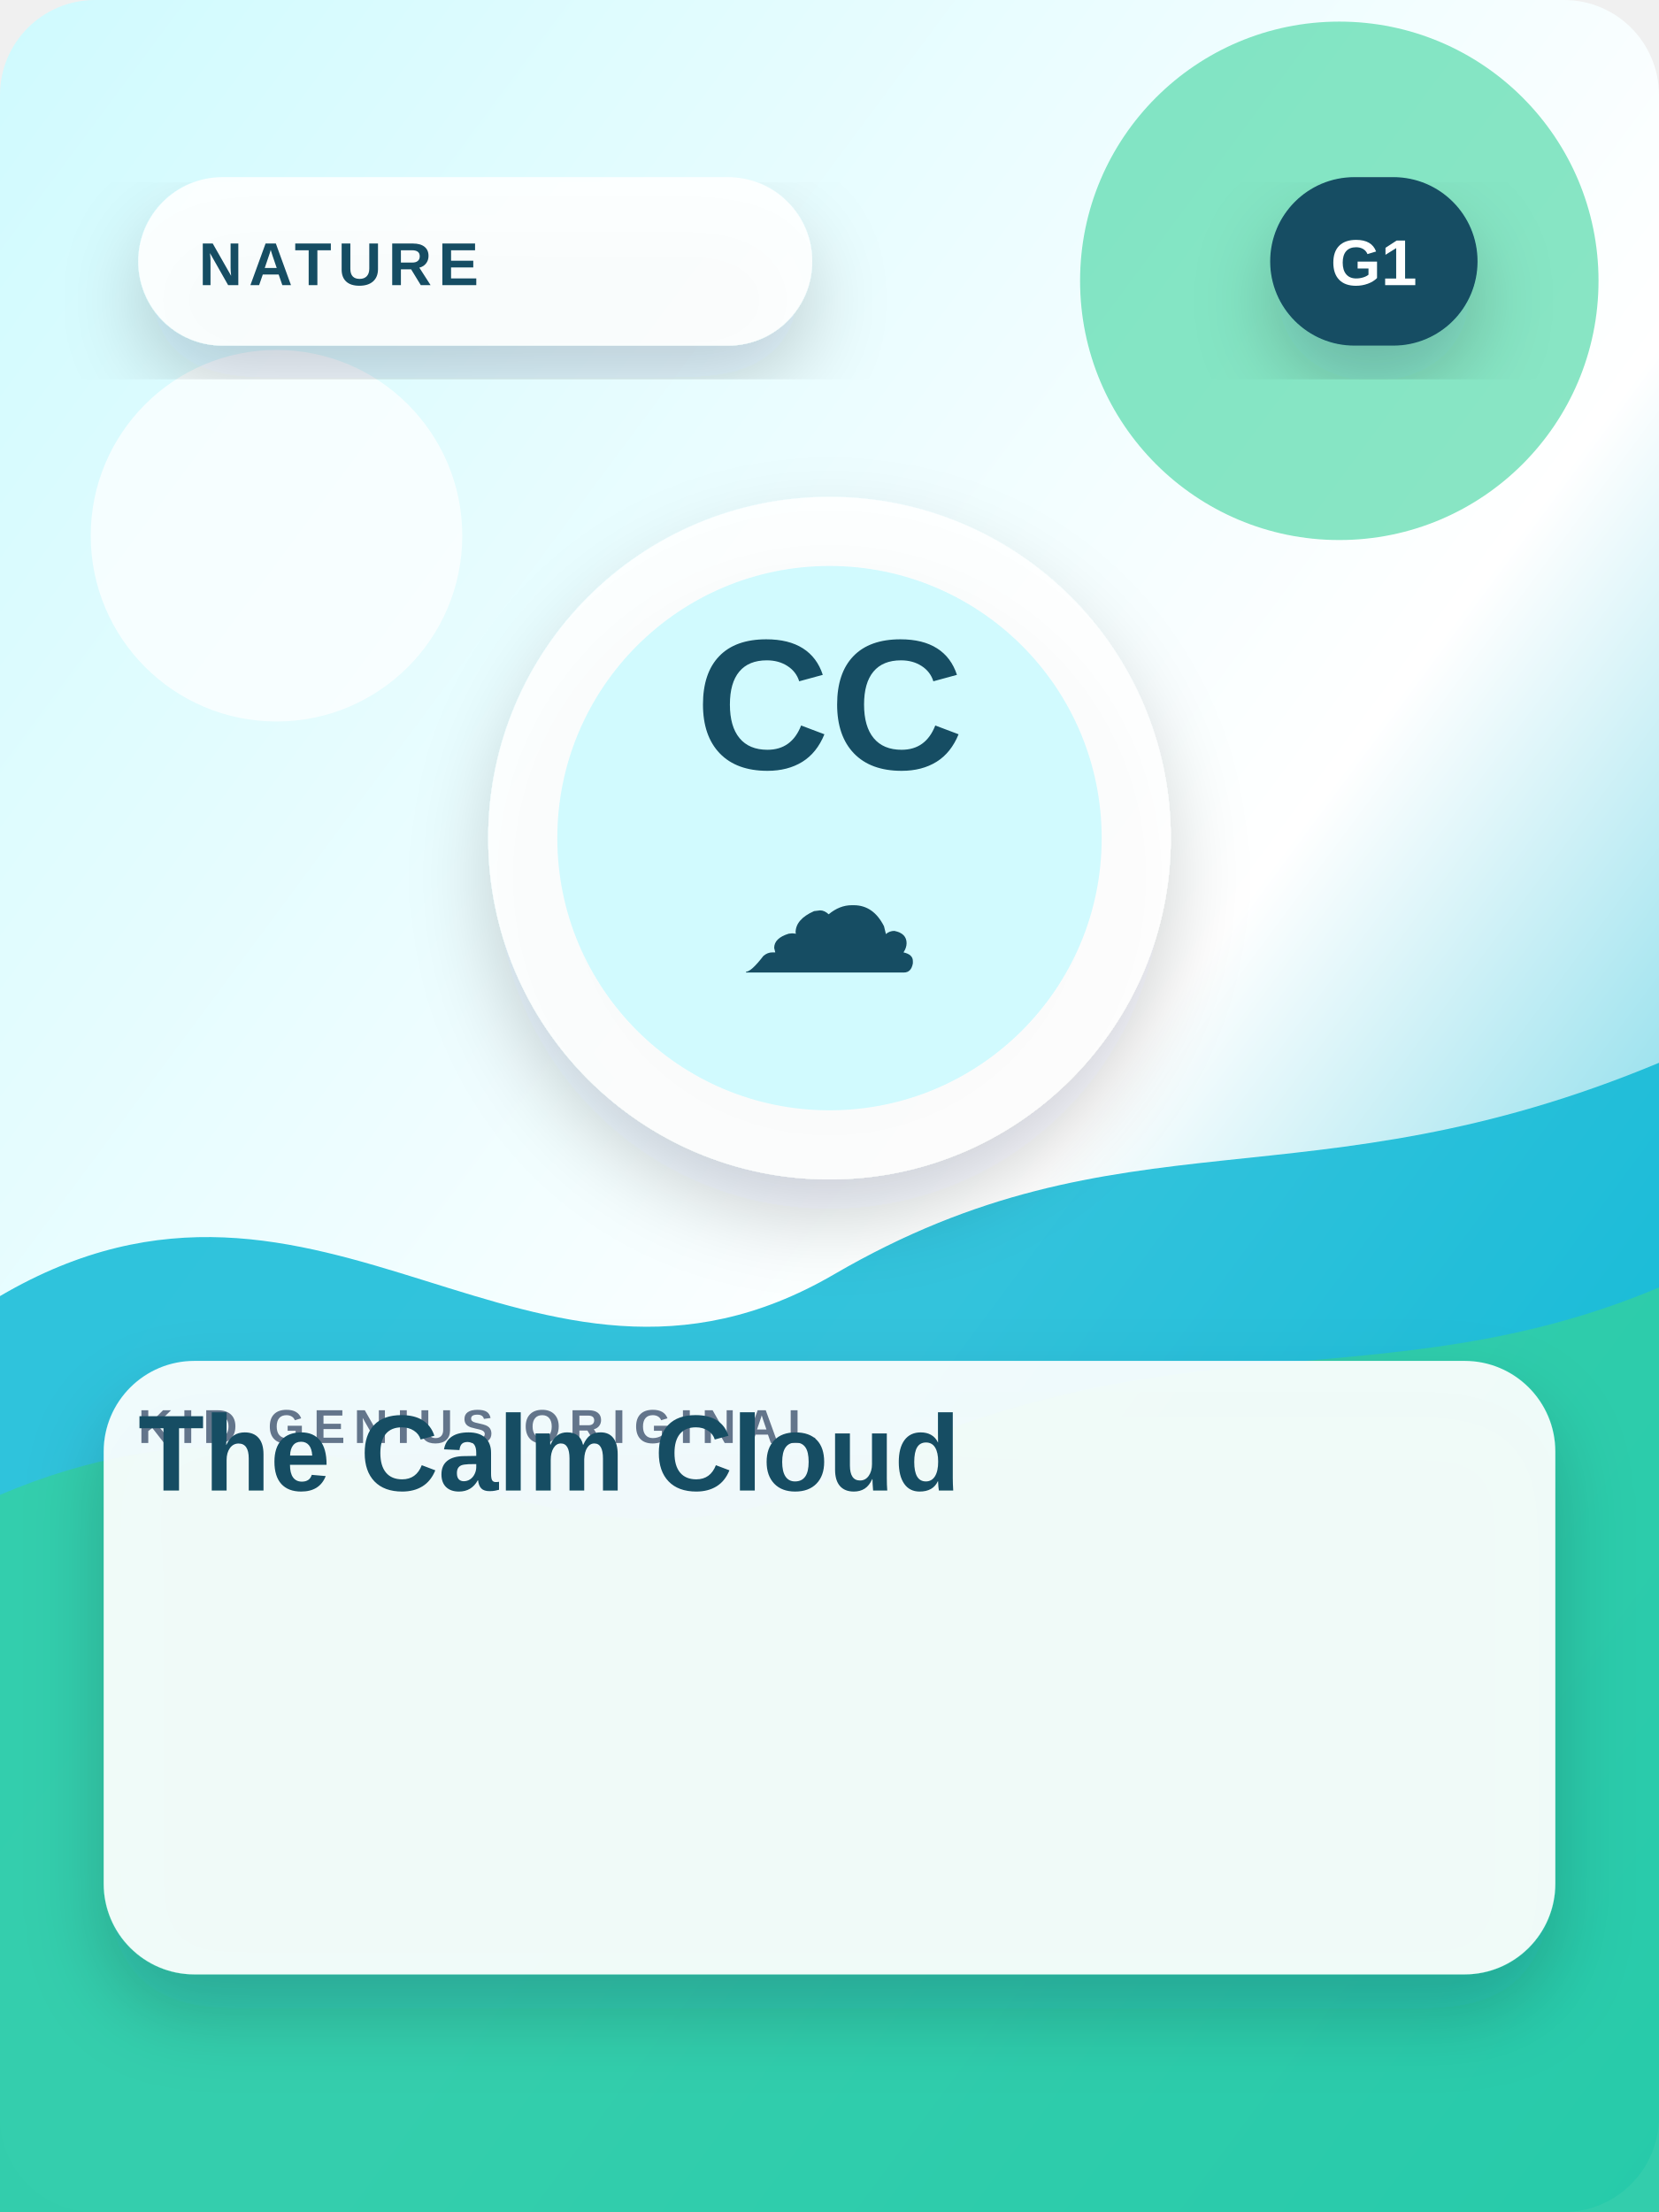
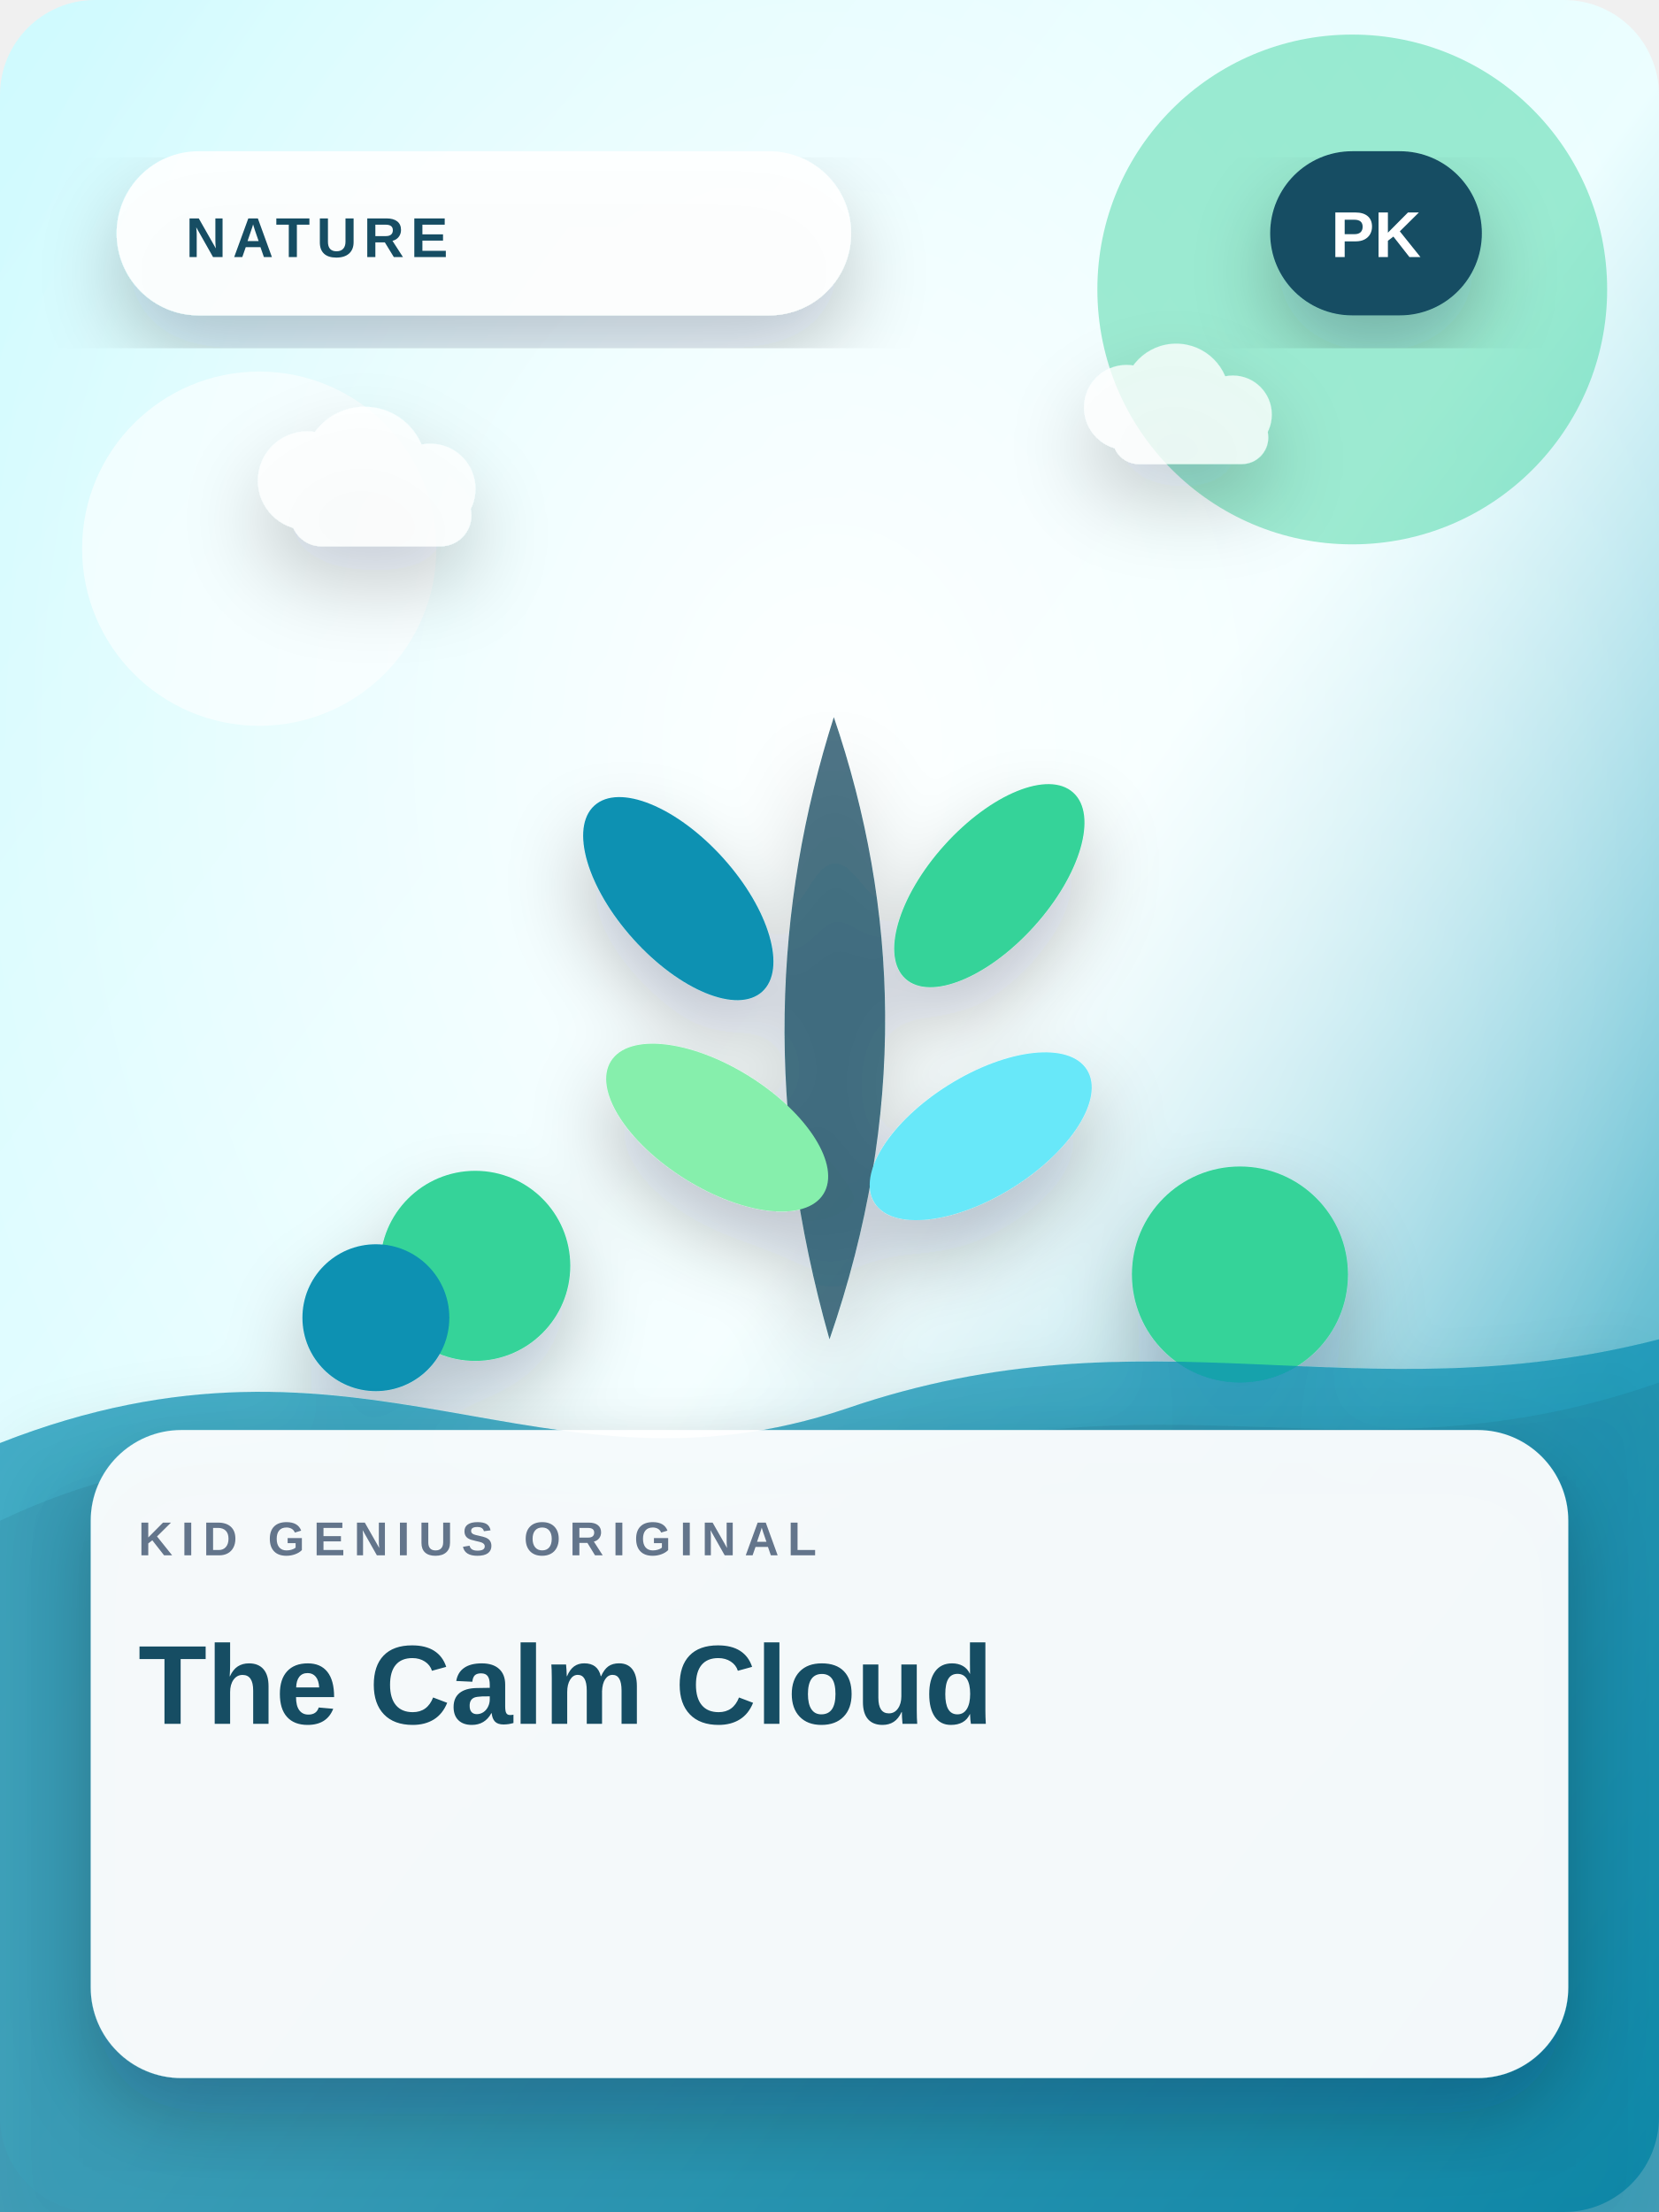
<svg xmlns="http://www.w3.org/2000/svg" width="768" height="1024" viewBox="0 0 768 1024" role="img" aria-label="The Calm Cloud cover">
  <defs>
    <linearGradient id="sky" x1="0" y1="0" x2="1" y2="1">
      <stop offset="0" stop-color="#cffafe" />
-       <stop offset="0.58" stop-color="#ffffff" />
-       <stop offset="1" stop-color="#06b6d4" />
+       <stop offset="0.52" stop-color="#ecfeff" />
+       <stop offset="1" stop-color="#0891b2" />
    </linearGradient>
+     <radialGradient id="glow" cx="50%" cy="34%" r="55%">
+       <stop offset="0" stop-color="#ffffff" stop-opacity="0.92" />
+       <stop offset="1" stop-color="#ffffff" stop-opacity="0" />
+     </radialGradient>
    <filter id="shadow" x="-20%" y="-20%" width="140%" height="140%">
-       <feDropShadow dx="0" dy="18" stdDeviation="18" flood-color="#0f172a" flood-opacity="0.2" />
+       <feDropShadow dx="0" dy="18" stdDeviation="18" flood-color="#0f172a" flood-opacity="0.24" />
    </filter>
  </defs>
  <rect width="768" height="1024" rx="44" fill="url(#sky)" />
-   <circle cx="620" cy="130" r="120" fill="#34d399" opacity="0.58" />
-   <circle cx="128" cy="248" r="86" fill="#ffffff" opacity="0.72" />
-   <path d="M0 600 C150 512 245 672 386 590 C520 512 605 560 768 492 L768 1024 L0 1024 Z" fill="#06b6d4" opacity="0.82" />
-   <path d="M0 692 C170 620 250 752 392 682 C540 608 640 650 768 596 L768 1024 L0 1024 Z" fill="#34d399" opacity="0.7" />
+   <rect width="768" height="1024" rx="44" fill="url(#glow)" />
+   <circle cx="626" cy="134" r="118" fill="#34d399" opacity="0.45" />
+   <circle cx="120" cy="254" r="82" fill="#ffffff" opacity="0.58" />
  <g filter="url(#shadow)">
-     <rect x="64" y="82" width="312" height="78" rx="39" fill="#ffffff" opacity="0.88" />
-     <text x="92" y="132" font-size="28" font-weight="900" letter-spacing="3" fill="#164e63" font-family="Arial, sans-serif">NATURE</text>
-     <rect x="588" y="82" width="96" height="78" rx="39" fill="#164e63" />
-     <text x="616" y="132" font-size="30" font-weight="900" fill="#ffffff" font-family="Arial, sans-serif">G1</text>
+     <rect x="54" y="70" width="340" height="76" rx="38" fill="#ffffff" opacity="0.9" />
+     <text x="86" y="119" font-size="26" font-weight="900" letter-spacing="3" fill="#164e63" font-family="Arial, sans-serif">NATURE</text>
+     <rect x="588" y="70" width="98" height="76" rx="38" fill="#164e63" />
+     <text x="637" y="119" font-size="30" font-weight="900" text-anchor="middle" fill="#ffffff" font-family="Arial, sans-serif">PK</text>
  </g>
  <g filter="url(#shadow)">
-     <circle cx="384" cy="388" r="158" fill="#ffffff" opacity="0.86" />
-     <circle cx="384" cy="388" r="126" fill="#cffafe" opacity="0.95" />
-     <text x="384" y="356" text-anchor="middle" font-size="86" font-weight="900" fill="#164e63" font-family="Arial, sans-serif">CC</text>
-     <text x="384" y="450" text-anchor="middle" font-size="86" fill="#164e63" font-family="Arial, sans-serif">☁️</text>
+     <path d="M384 620 C354 514 358 420 386 332 C416 420 420 516 384 620 Z" fill="#164e63" opacity="0.78" />
+     <ellipse cx="314" cy="416" rx="28" ry="58" fill="#0891b2" transform="rotate(-42 314 416)" />
+     <ellipse cx="458" cy="410" rx="28" ry="58" fill="#34d399" transform="rotate(42 458 410)" />
+     <ellipse cx="332" cy="522" rx="28" ry="58" fill="#86efac" transform="rotate(-58 332 522)" />
+     <ellipse cx="454" cy="526" rx="28" ry="58" fill="#67e8f9" transform="rotate(58 454 526)" />
+     <circle cx="220" cy="586" r="44" fill="#34d399" />
+     <circle cx="174" cy="610" r="34" fill="#0891b2" />
+     <circle cx="574" cy="590" r="50" fill="#34d399" />
+     <path d="M0 668 C168 602 250 700 392 652 C532 604 628 656 768 620 L768 1024 L0 1024 Z" fill="#0891b2" opacity="0.74" />
+     <g opacity="0.78" transform="translate(108 194) scale(0.95)">
+       <circle cx="36" cy="30" r="24" fill="#ffffff" />
+       <circle cx="64" cy="24" r="30" fill="#ffffff" />
+       <circle cx="96" cy="34" r="22" fill="#ffffff" />
+       <rect x="28" y="32" width="88" height="30" rx="15" fill="#ffffff" />
+     </g>
+     <g opacity="0.78" transform="translate(492 164) scale(0.82)">
+       <circle cx="36" cy="30" r="24" fill="#ffffff" />
+       <circle cx="64" cy="24" r="30" fill="#ffffff" />
+       <circle cx="96" cy="34" r="22" fill="#ffffff" />
+       <rect x="28" y="32" width="88" height="30" rx="15" fill="#ffffff" />
+     </g>
  </g>
+   <path d="M0 704 C160 628 250 736 392 684 C536 630 626 690 768 640 L768 1024 L0 1024 Z" fill="#164e63" opacity="0.12" />
  <g filter="url(#shadow)">
-     <rect x="48" y="630" width="672" height="284" rx="42" fill="#ffffff" opacity="0.92" />
-     <text x="64" y="668" font-size="22" font-weight="900" letter-spacing="4" fill="#64748b" font-family="Arial, sans-serif">KID GENIUS ORIGINAL</text>
-     <text x="64" y="690" font-size="50" font-weight="900" fill="#164e63" font-family="Arial, sans-serif">The Calm Cloud</text>
+     <rect x="42" y="662" width="684" height="300" rx="42" fill="#ffffff" opacity="0.94" />
+     <text x="64" y="720" font-size="22" font-weight="900" letter-spacing="4" fill="#64748b" font-family="Arial, sans-serif">KID GENIUS ORIGINAL</text>
+     <text x="64" y="798" font-size="52" font-weight="900" fill="#164e63" font-family="Arial, sans-serif">The Calm Cloud</text>
  </g>
</svg>
